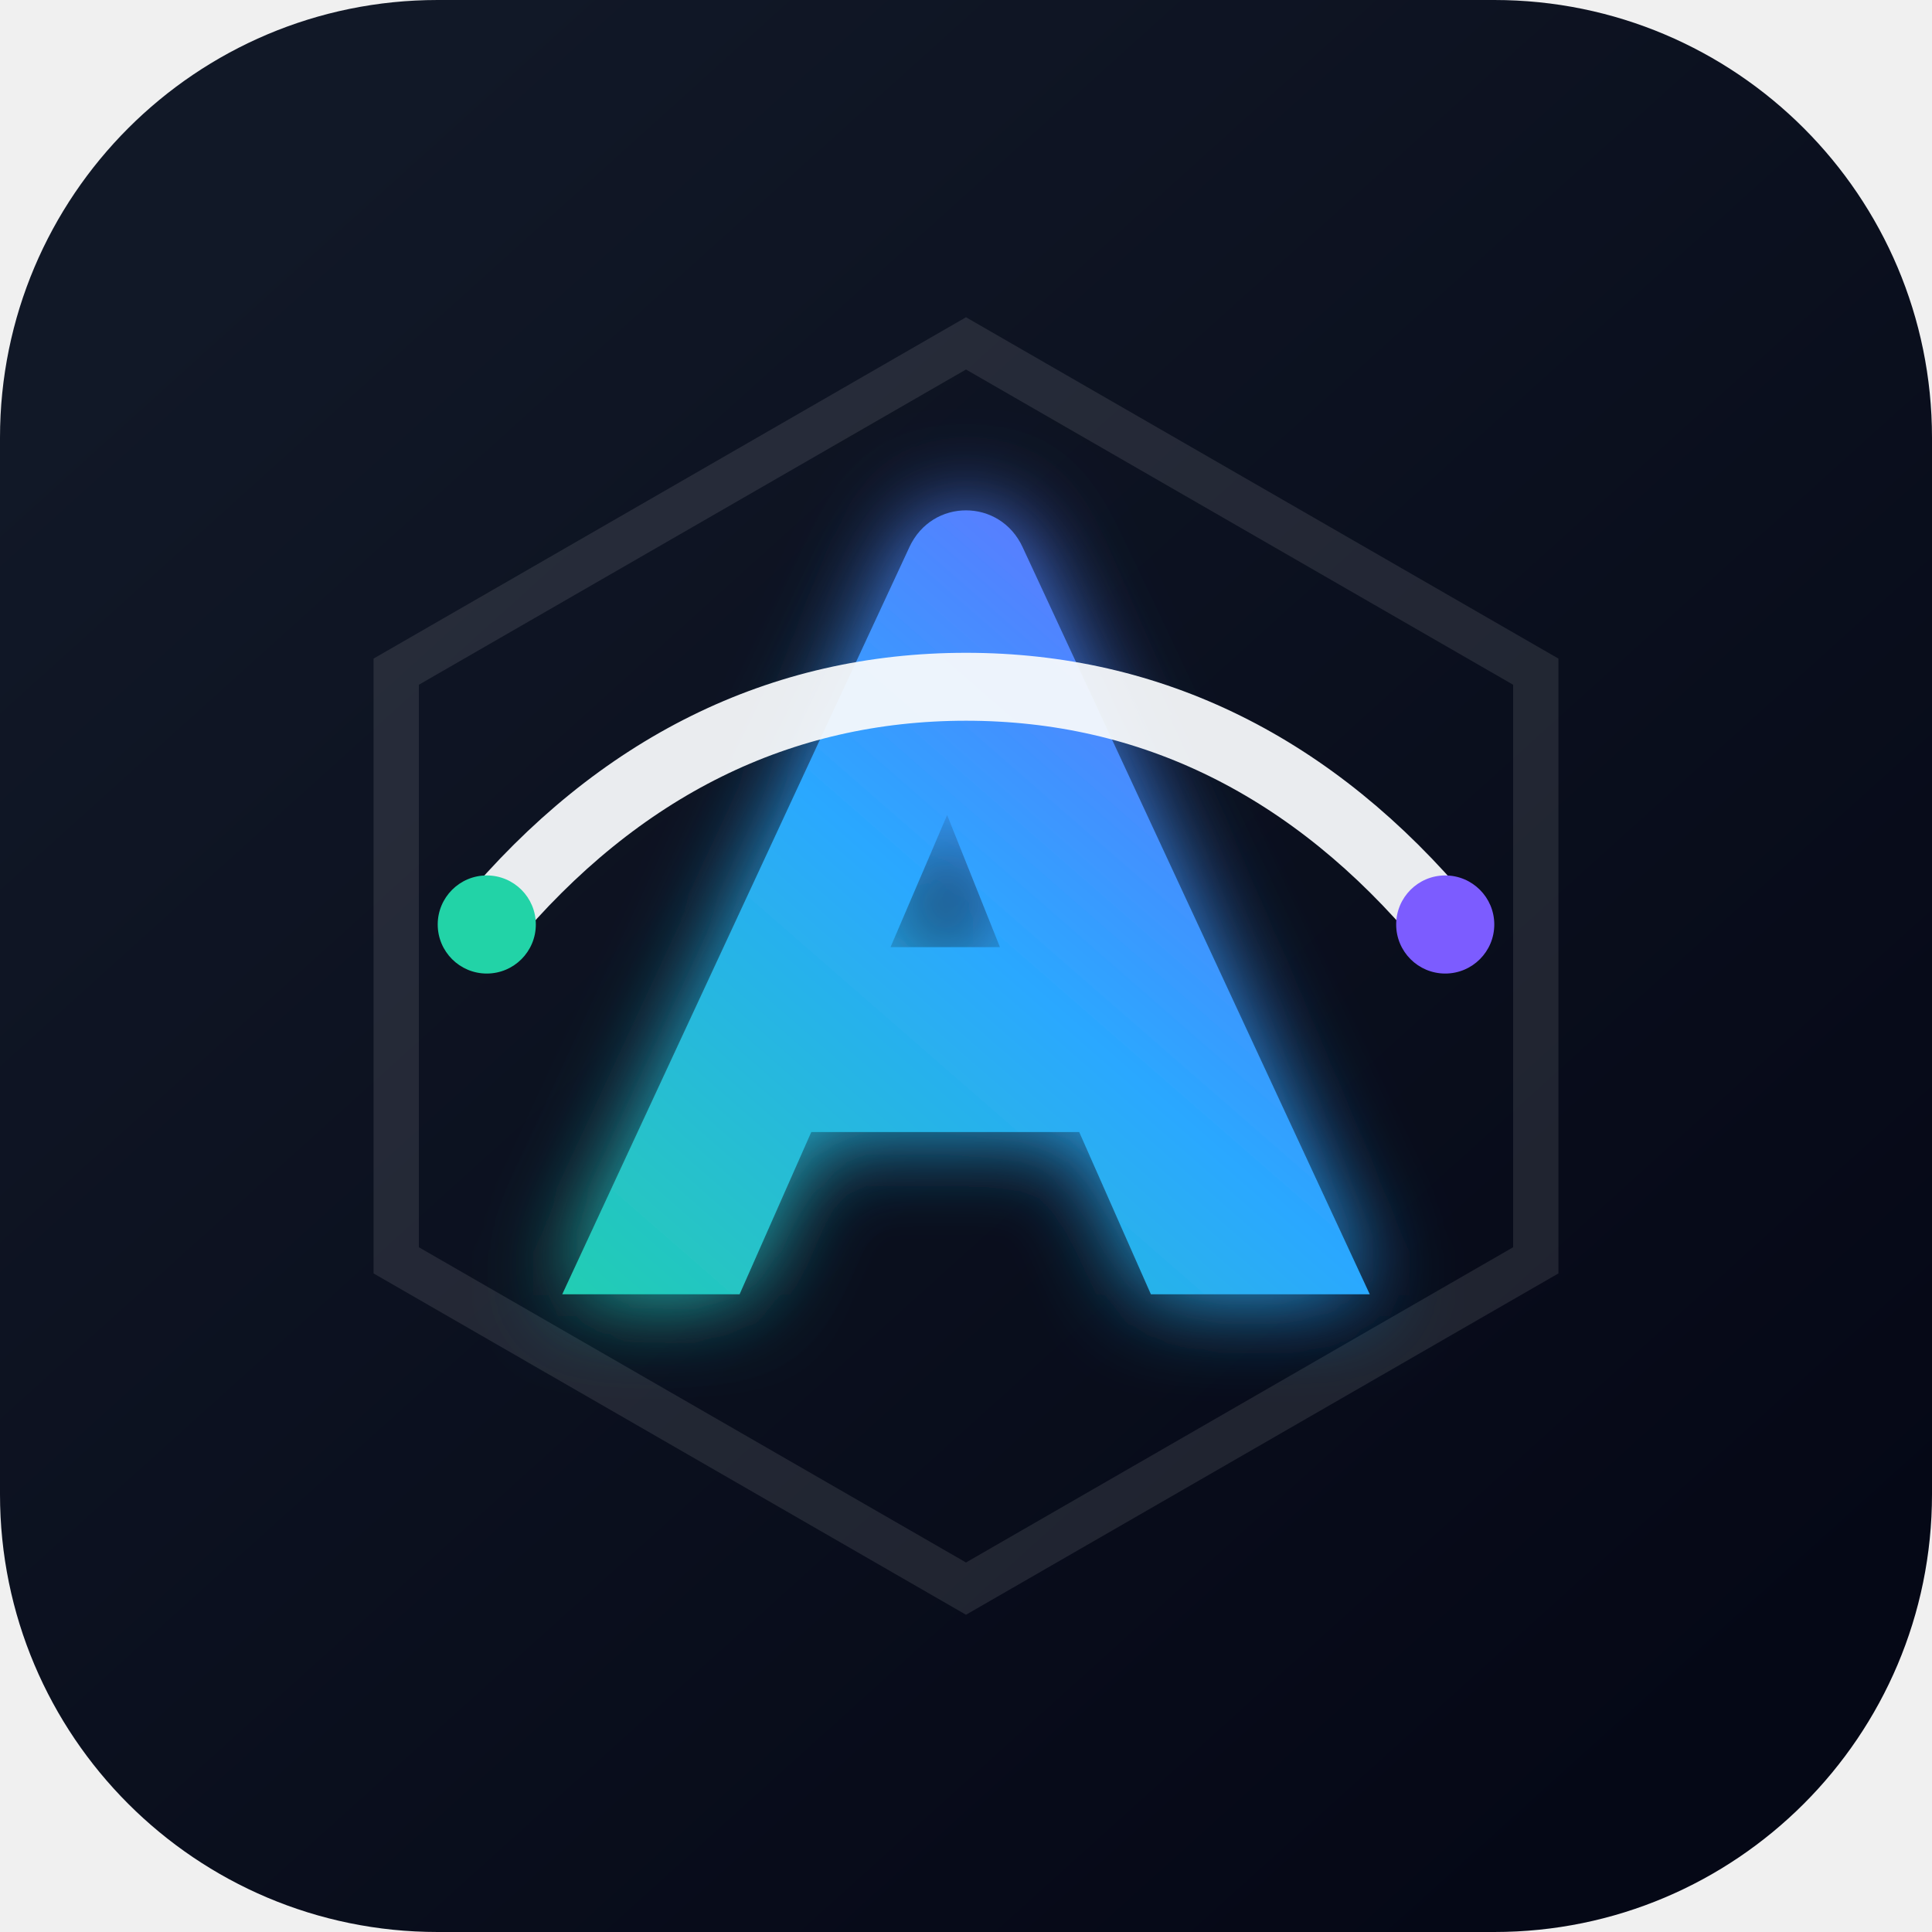
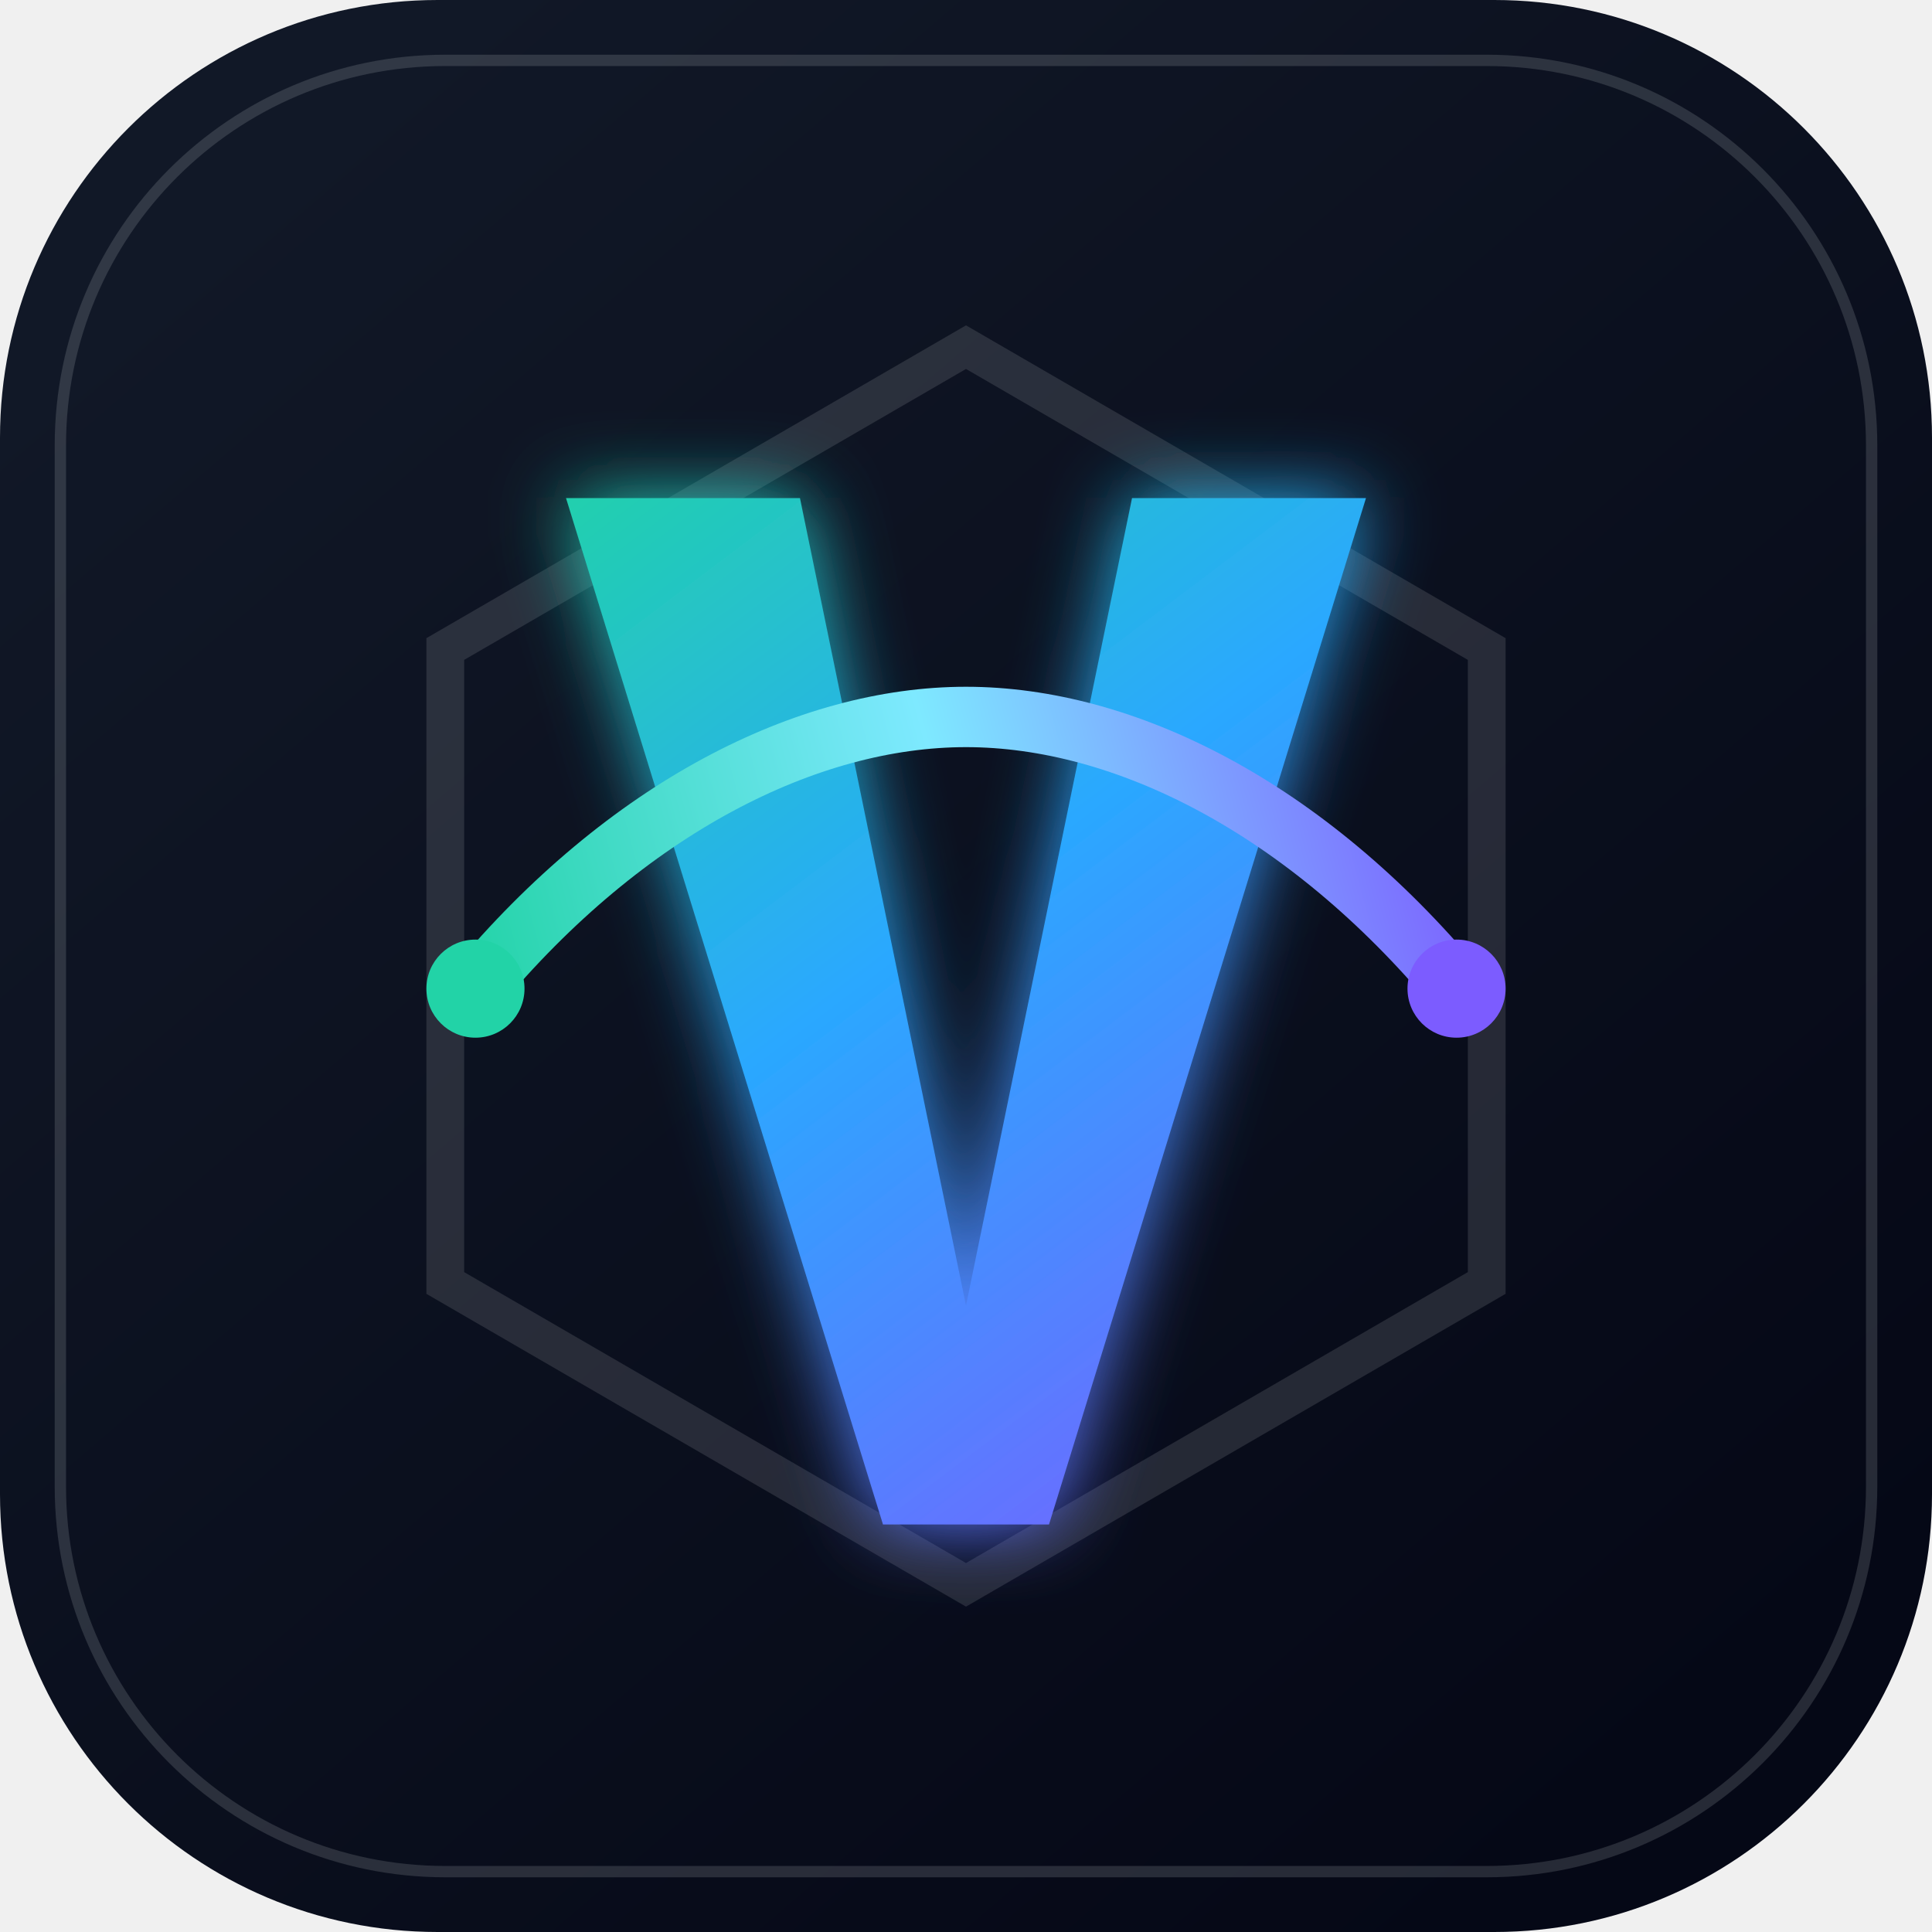
- <svg xmlns="http://www.w3.org/2000/svg" width="512" height="512" viewBox="0 0 512 512">
+ <svg xmlns="http://www.w3.org/2000/svg" width="512" height="512" viewBox="0 0 512 512" role="img" aria-label="V2RayEZ">
  <defs>
-     <linearGradient id="surface" x1="72" y1="54" x2="444" y2="466" gradientUnits="userSpaceOnUse">
+     <linearGradient id="surface" x1="72" y1="40" x2="440" y2="470" gradientUnits="userSpaceOnUse">
      <stop stop-color="#111827" />
      <stop offset="1" stop-color="#050816" />
    </linearGradient>
-     <linearGradient id="signal" x1="156" y1="378" x2="372" y2="130" gradientUnits="userSpaceOnUse">
+     <linearGradient id="vFill" x1="148" y1="118" x2="364" y2="404" gradientUnits="userSpaceOnUse">
      <stop stop-color="#22D3A7" />
-       <stop offset=".5" stop-color="#2AA8FF" />
+       <stop offset=".45" stop-color="#2AA8FF" />
      <stop offset="1" stop-color="#7C5CFF" />
    </linearGradient>
-     <filter id="glow" x="-30%" y="-30%" width="160%" height="160%">
-       <feGaussianBlur stdDeviation="12" result="blur" />
+     <linearGradient id="signal" x1="126" y1="270" x2="386" y2="200" gradientUnits="userSpaceOnUse">
+       <stop stop-color="#22D3A7" />
+       <stop offset=".5" stop-color="#7EE9FF" />
+       <stop offset="1" stop-color="#7C5CFF" />
+     </linearGradient>
+     <filter id="glow" x="-28%" y="-28%" width="156%" height="156%">
+       <feGaussianBlur stdDeviation="10" result="blur" />
      <feMerge>
        <feMergeNode in="blur" />
        <feMergeNode in="SourceGraphic" />
      </feMerge>
    </filter>
  </defs>
  <rect width="512" height="512" rx="116" fill="url(#surface)" />
-   <path d="M256 91 407 178v156L256 421 105 334V178L256 91Z" fill="none" stroke="#FFFFFF" stroke-opacity=".1" stroke-width="12" />
-   <path d="M149 343 241 145c6-13 24-13 30 0l92 198h-58l-19-43h-71l-19 43h-47Zm87-92h29l-14-35-15 35Z" fill="url(#signal)" filter="url(#glow)" />
-   <path d="M129 245c35-42 78-63 127-63s92 21 127 63" fill="none" stroke="#F8FAFC" stroke-width="18" stroke-linecap="round" opacity=".94" />
-   <circle cx="129" cy="245" r="13" fill="#22D3A7" />
-   <circle cx="383" cy="245" r="13" fill="#7C5CFF" />
+   <rect x="16" y="16" width="480" height="480" rx="102" fill="none" stroke="#F8FAFC" stroke-opacity=".14" stroke-width="3" />
+   <path d="M256 92 394 172v168L256 420 118 340V172L256 92Z" fill="none" stroke="#FFFFFF" stroke-opacity=".12" stroke-width="10" />
+   <path d="M150 132h62l44 214 44-214h62L278 404h-44Z" fill="url(#vFill)" filter="url(#glow)" />
+   <path d="M126 262c40-48 88-72 130-72s90 24 130 72" fill="none" stroke="url(#signal)" stroke-width="16" stroke-linecap="round" />
+   <circle cx="126" cy="262" r="13" fill="#22D3A7" />
+   <circle cx="386" cy="262" r="13" fill="#7C5CFF" />
</svg>
